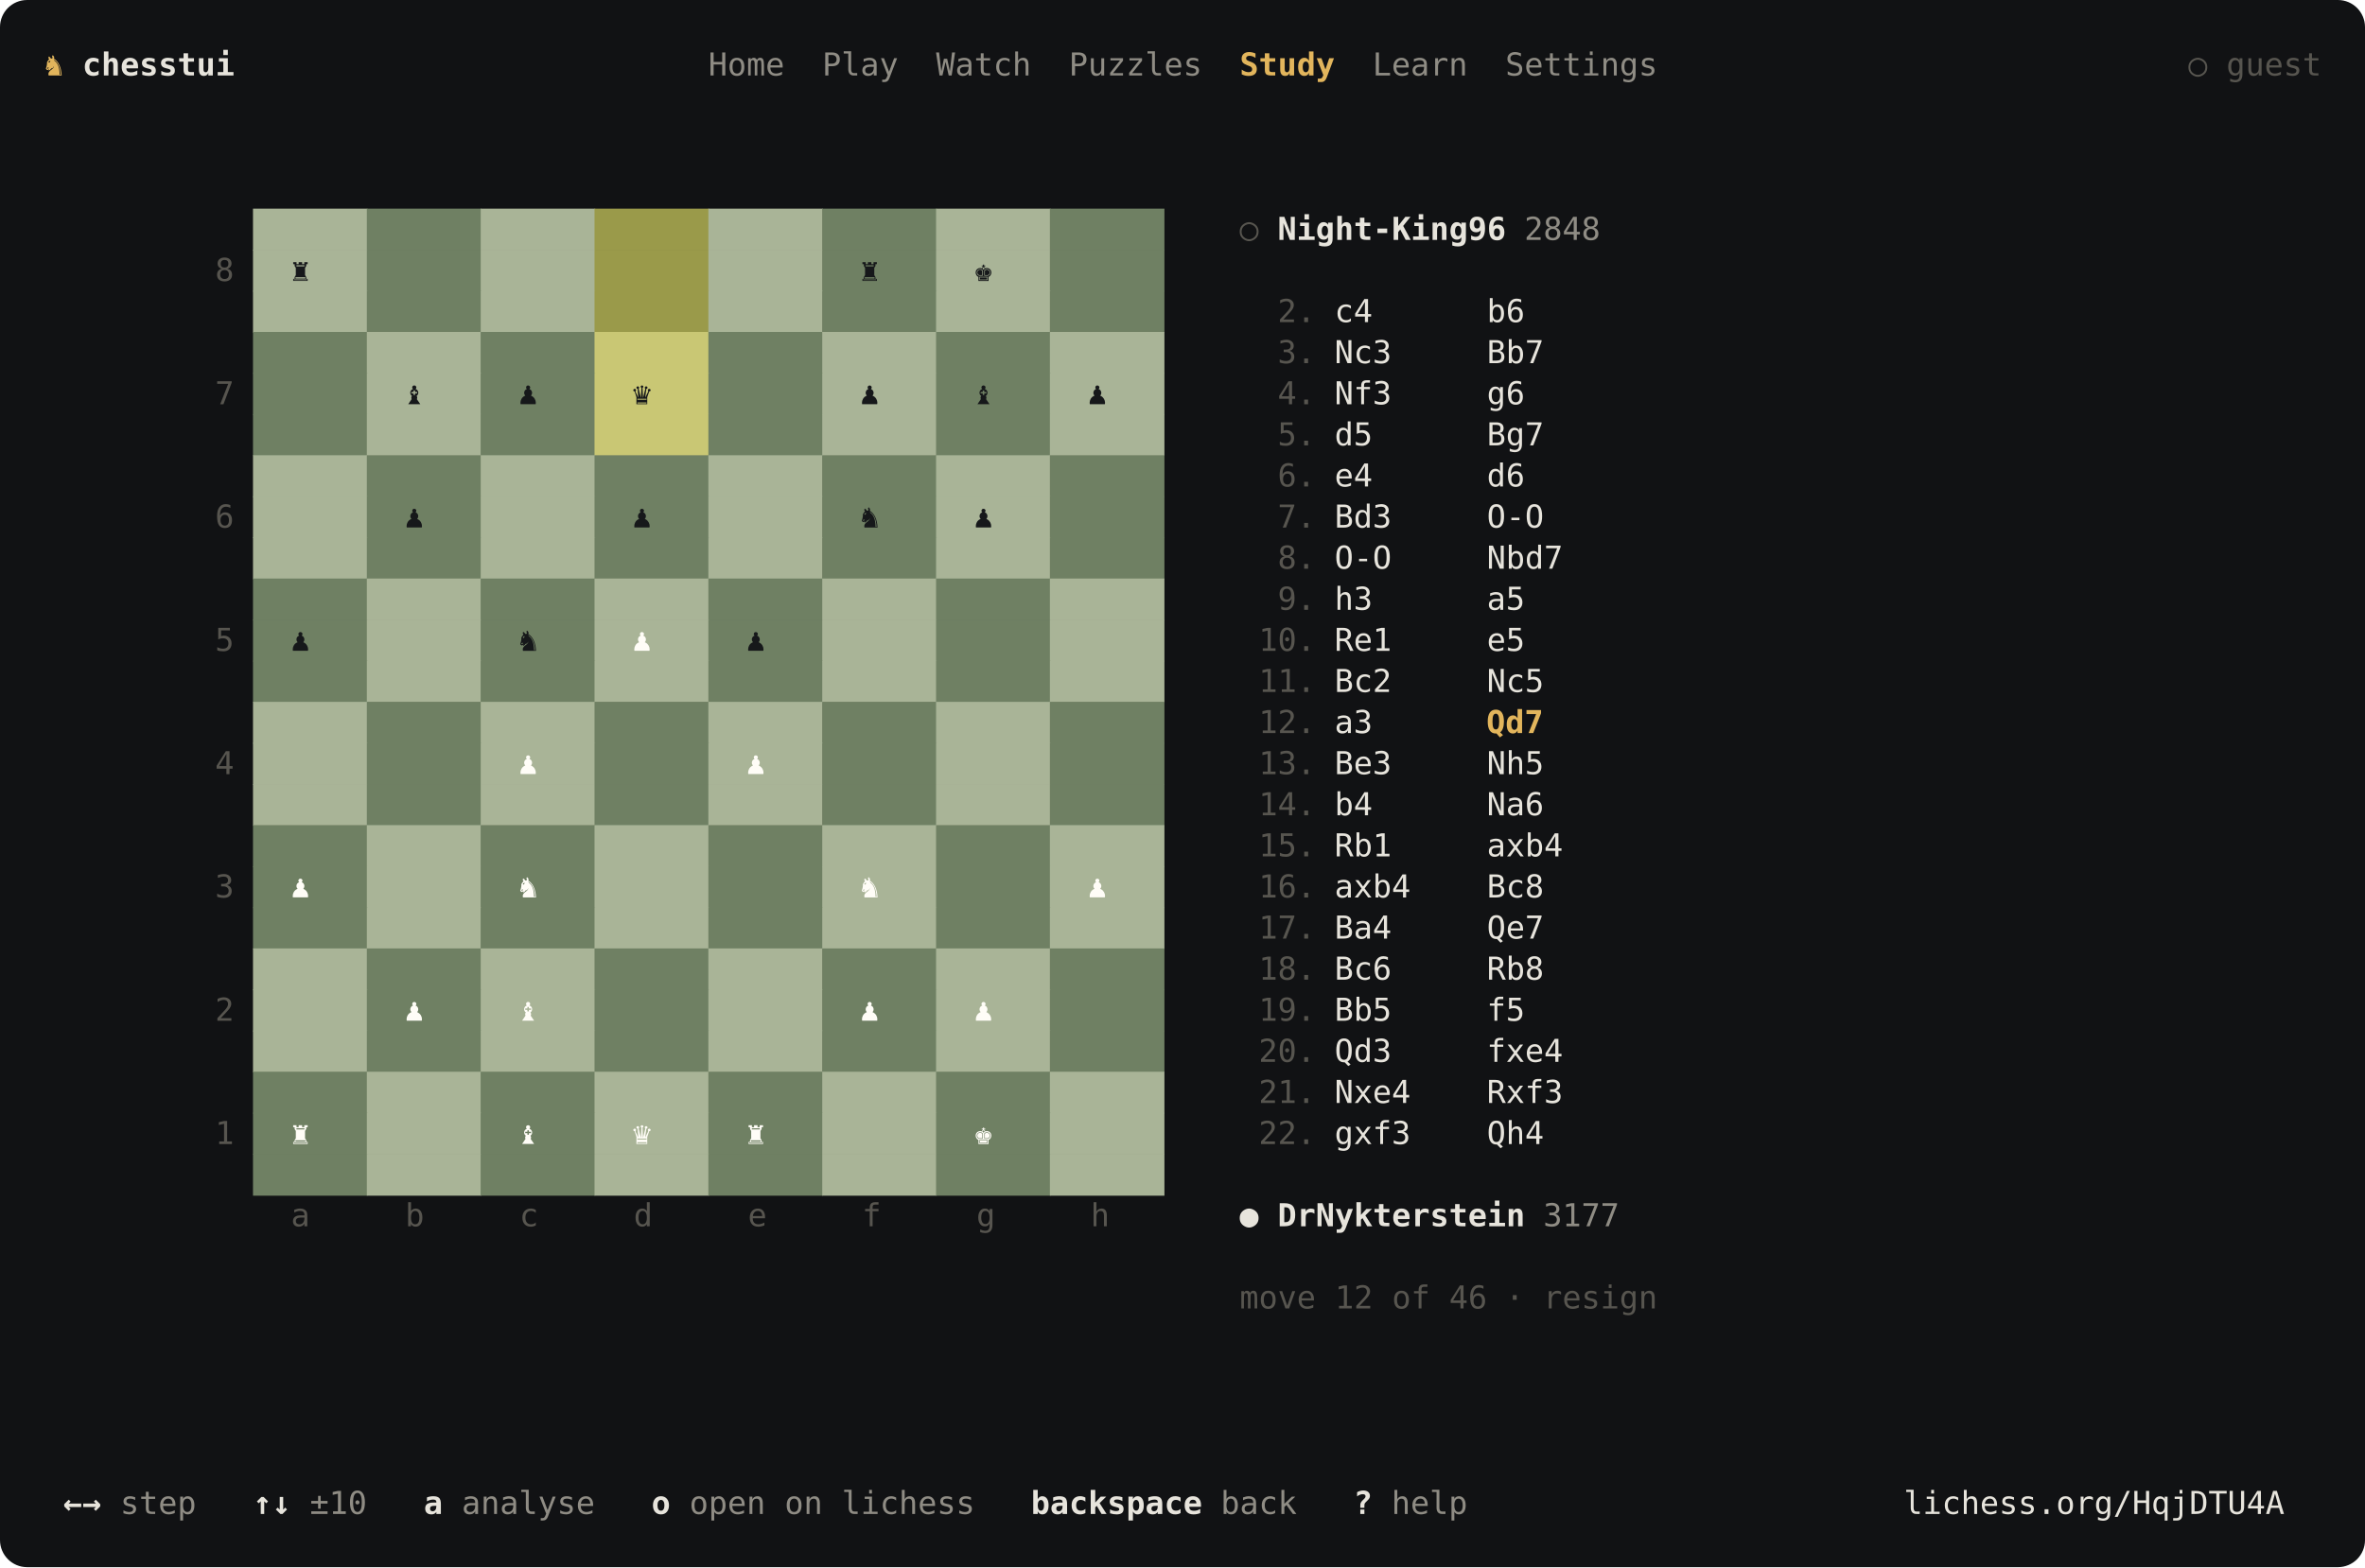
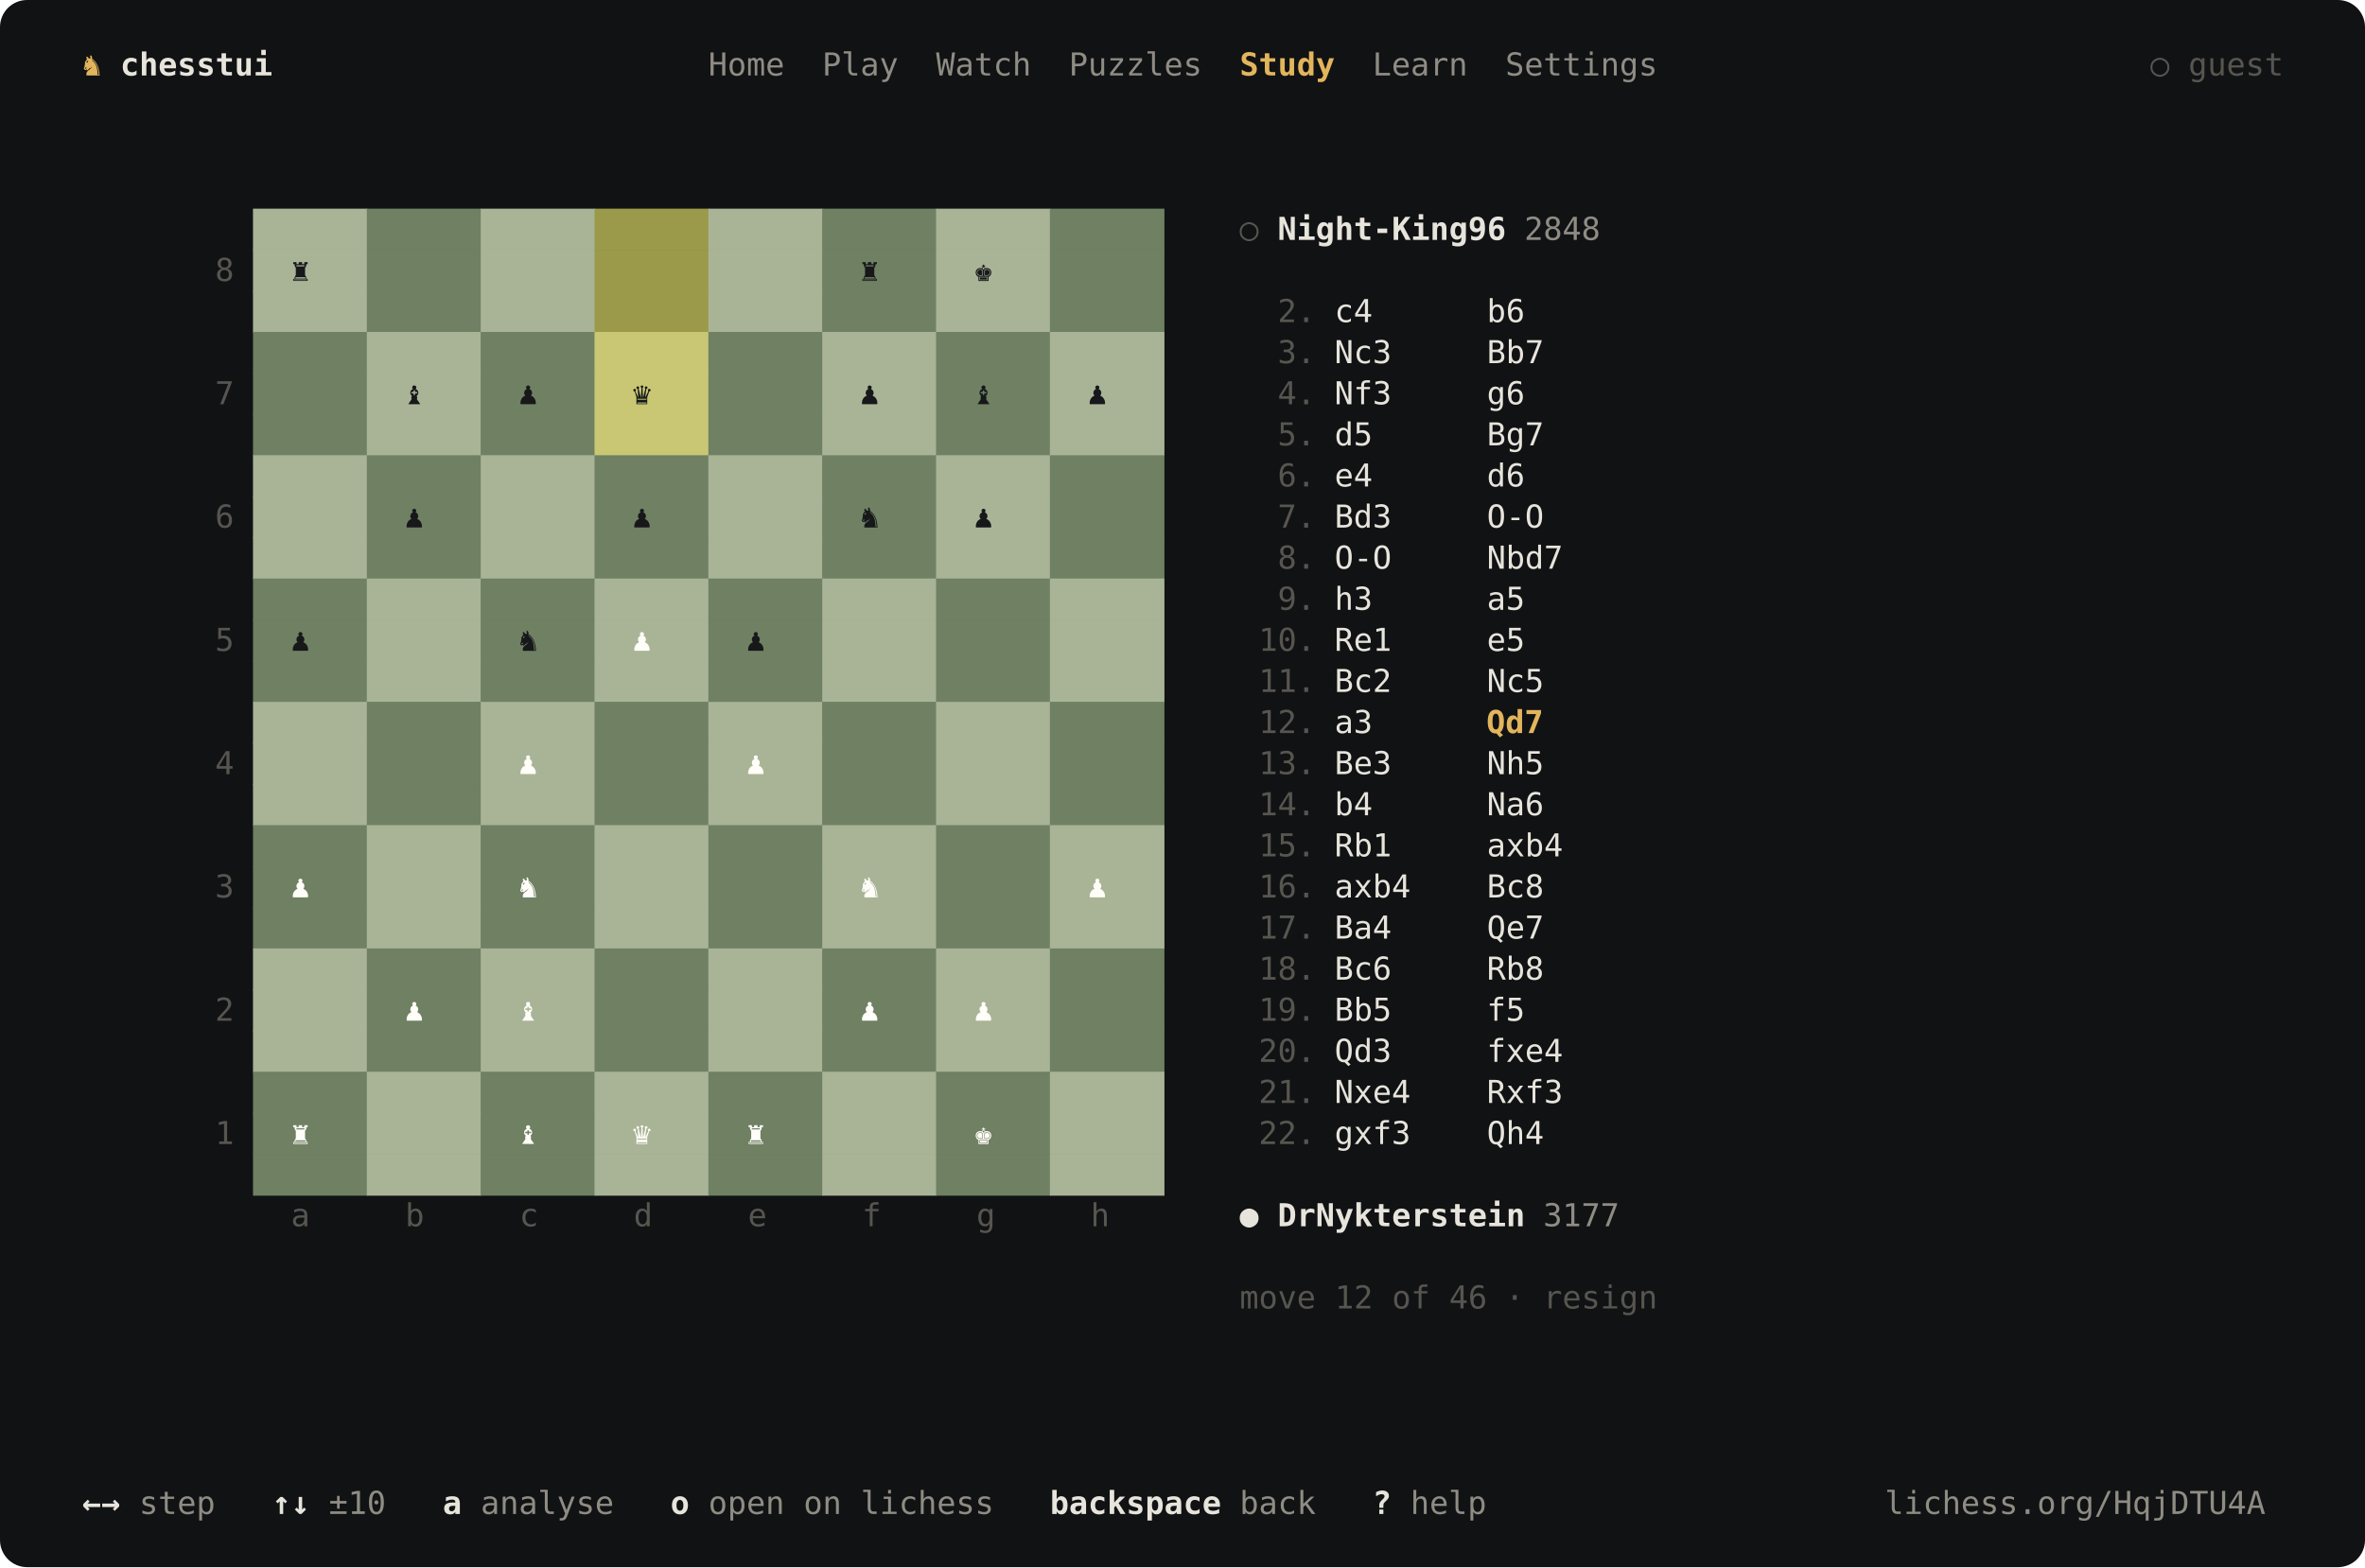
<svg xmlns="http://www.w3.org/2000/svg" viewBox="0 0 1047 694" width="1047" height="694" font-family="'JetBrains Mono','SF Mono',Menlo,Consolas,'DejaVu Sans Mono',monospace" font-size="14">
  <rect width="1047" height="694" rx="12" fill="#111214" />
  <g text-rendering="geometricPrecision">
-     <text x="23.80" y="33.43" fill="#e2b55c" font-weight="700" text-anchor="middle">♞</text>
-     <text x="36.40" y="33.43" fill="#e7e4dc" font-weight="700" xml:space="preserve" textLength="67.20" lengthAdjust="spacingAndGlyphs">chesstui</text>
+     <text x="40.60" y="33.43" fill="#e2b55c" font-weight="700" text-anchor="middle">♞</text>
+     <text x="53.20" y="33.43" fill="#e7e4dc" font-weight="700" xml:space="preserve" textLength="67.20" lengthAdjust="spacingAndGlyphs">chesstui</text>
    <text x="313.60" y="33.43" fill="#8f8c84" xml:space="preserve" textLength="33.60" lengthAdjust="spacingAndGlyphs">Home</text>
    <text x="364.00" y="33.43" fill="#8f8c84" xml:space="preserve" textLength="33.60" lengthAdjust="spacingAndGlyphs">Play</text>
    <text x="414.40" y="33.43" fill="#8f8c84" xml:space="preserve" textLength="42.00" lengthAdjust="spacingAndGlyphs">Watch</text>
    <text x="473.20" y="33.43" fill="#8f8c84" xml:space="preserve" textLength="58.80" lengthAdjust="spacingAndGlyphs">Puzzles</text>
    <text x="548.80" y="33.43" fill="#e2b55c" font-weight="700" xml:space="preserve" textLength="42.00" lengthAdjust="spacingAndGlyphs">Study</text>
    <text x="607.60" y="33.43" fill="#8f8c84" xml:space="preserve" textLength="42.00" lengthAdjust="spacingAndGlyphs">Learn</text>
    <text x="666.40" y="33.43" fill="#8f8c84" xml:space="preserve" textLength="67.20" lengthAdjust="spacingAndGlyphs">Settings</text>
-     <text x="973.00" y="33.43" fill="#57554f" text-anchor="middle">○</text>
-     <text x="985.60" y="33.43" fill="#57554f" xml:space="preserve" textLength="42.00" lengthAdjust="spacingAndGlyphs">guest</text>
+     <text x="956.20" y="33.43" fill="#57554f" text-anchor="middle">○</text>
+     <text x="968.80" y="33.43" fill="#57554f" xml:space="preserve" textLength="42.00" lengthAdjust="spacingAndGlyphs">guest</text>
    <rect x="112.00" y="92.40" width="50.70" height="18.50" fill="#a9b497" />
    <rect x="162.40" y="92.40" width="50.70" height="18.50" fill="#6f8063" />
    <rect x="212.80" y="92.40" width="50.70" height="18.50" fill="#a9b497" />
    <rect x="263.20" y="92.40" width="50.70" height="18.50" fill="#9a9a4a" />
    <rect x="313.60" y="92.40" width="50.70" height="18.50" fill="#a9b497" />
    <rect x="364.00" y="92.40" width="50.70" height="18.50" fill="#6f8063" />
    <rect x="414.40" y="92.40" width="50.70" height="18.50" fill="#a9b497" />
    <rect x="464.80" y="92.40" width="50.70" height="18.50" fill="#6f8063" />
    <text x="553.00" y="106.23" fill="#57554f" text-anchor="middle">○</text>
    <text x="565.60" y="106.23" fill="#e7e4dc" font-weight="700" xml:space="preserve" textLength="100.80" lengthAdjust="spacingAndGlyphs">Night-King96</text>
    <text x="674.80" y="106.23" fill="#8f8c84" xml:space="preserve" textLength="33.60" lengthAdjust="spacingAndGlyphs">2848</text>
    <rect x="112.00" y="110.60" width="50.70" height="18.50" fill="#a9b497" />
    <rect x="162.40" y="110.60" width="50.70" height="18.50" fill="#6f8063" />
    <rect x="212.80" y="110.60" width="50.70" height="18.50" fill="#a9b497" />
    <rect x="263.20" y="110.60" width="50.70" height="18.50" fill="#9a9a4a" />
    <rect x="313.60" y="110.60" width="50.70" height="18.50" fill="#a9b497" />
    <rect x="364.00" y="110.60" width="50.70" height="18.50" fill="#6f8063" />
    <rect x="414.40" y="110.60" width="50.70" height="18.50" fill="#a9b497" />
    <rect x="464.80" y="110.60" width="50.70" height="18.50" fill="#6f8063" />
    <text x="95.20" y="124.43" fill="#57554f" xml:space="preserve" textLength="16.80" lengthAdjust="spacingAndGlyphs">8 </text>
    <text x="133.00" y="124.43" fill="#16181a" font-weight="700" text-anchor="middle">♜</text>
    <text x="385.00" y="124.43" fill="#16181a" font-weight="700" text-anchor="middle">♜</text>
    <text x="435.40" y="124.43" fill="#16181a" font-weight="700" text-anchor="middle">♚</text>
    <rect x="112.00" y="128.80" width="50.70" height="18.50" fill="#a9b497" />
    <rect x="162.40" y="128.80" width="50.70" height="18.50" fill="#6f8063" />
    <rect x="212.80" y="128.80" width="50.70" height="18.50" fill="#a9b497" />
    <rect x="263.20" y="128.80" width="50.70" height="18.50" fill="#9a9a4a" />
    <rect x="313.60" y="128.80" width="50.70" height="18.50" fill="#a9b497" />
    <rect x="364.00" y="128.80" width="50.70" height="18.50" fill="#6f8063" />
    <rect x="414.40" y="128.80" width="50.70" height="18.50" fill="#a9b497" />
    <rect x="464.80" y="128.80" width="50.70" height="18.50" fill="#6f8063" />
    <text x="565.60" y="142.63" fill="#57554f" xml:space="preserve" textLength="25.20" lengthAdjust="spacingAndGlyphs">2. </text>
    <text x="590.80" y="142.63" fill="#e7e4dc" xml:space="preserve" textLength="134.40" lengthAdjust="spacingAndGlyphs">c4      b6      </text>
    <rect x="112.00" y="147.00" width="50.70" height="18.50" fill="#6f8063" />
    <rect x="162.40" y="147.00" width="50.70" height="18.50" fill="#a9b497" />
    <rect x="212.80" y="147.00" width="50.70" height="18.50" fill="#6f8063" />
    <rect x="263.20" y="147.00" width="50.70" height="18.50" fill="#c9c774" />
    <rect x="313.60" y="147.00" width="50.70" height="18.50" fill="#6f8063" />
    <rect x="364.00" y="147.00" width="50.70" height="18.50" fill="#a9b497" />
    <rect x="414.40" y="147.00" width="50.70" height="18.50" fill="#6f8063" />
    <rect x="464.80" y="147.00" width="50.70" height="18.50" fill="#a9b497" />
    <text x="565.60" y="160.83" fill="#57554f" xml:space="preserve" textLength="25.20" lengthAdjust="spacingAndGlyphs">3. </text>
    <text x="590.80" y="160.83" fill="#e7e4dc" xml:space="preserve" textLength="134.40" lengthAdjust="spacingAndGlyphs">Nc3     Bb7     </text>
    <rect x="112.00" y="165.20" width="50.70" height="18.50" fill="#6f8063" />
    <rect x="162.40" y="165.20" width="50.70" height="18.50" fill="#a9b497" />
    <rect x="212.80" y="165.20" width="50.70" height="18.50" fill="#6f8063" />
    <rect x="263.20" y="165.20" width="50.70" height="18.50" fill="#c9c774" />
    <rect x="313.60" y="165.20" width="50.70" height="18.50" fill="#6f8063" />
    <rect x="364.00" y="165.20" width="50.70" height="18.50" fill="#a9b497" />
    <rect x="414.40" y="165.20" width="50.70" height="18.50" fill="#6f8063" />
    <rect x="464.80" y="165.20" width="50.70" height="18.50" fill="#a9b497" />
    <text x="95.20" y="179.03" fill="#57554f" xml:space="preserve" textLength="16.80" lengthAdjust="spacingAndGlyphs">7 </text>
    <text x="183.40" y="179.03" fill="#16181a" font-weight="700" text-anchor="middle">♝</text>
    <text x="233.80" y="179.03" fill="#16181a" font-weight="700" text-anchor="middle">♟</text>
    <text x="284.20" y="179.03" fill="#16181a" font-weight="700" text-anchor="middle">♛</text>
    <text x="385.00" y="179.03" fill="#16181a" font-weight="700" text-anchor="middle">♟</text>
    <text x="435.40" y="179.03" fill="#16181a" font-weight="700" text-anchor="middle">♝</text>
    <text x="485.80" y="179.03" fill="#16181a" font-weight="700" text-anchor="middle">♟</text>
    <text x="565.60" y="179.03" fill="#57554f" xml:space="preserve" textLength="25.20" lengthAdjust="spacingAndGlyphs">4. </text>
    <text x="590.80" y="179.03" fill="#e7e4dc" xml:space="preserve" textLength="134.40" lengthAdjust="spacingAndGlyphs">Nf3     g6      </text>
    <rect x="112.00" y="183.40" width="50.70" height="18.50" fill="#6f8063" />
    <rect x="162.40" y="183.40" width="50.70" height="18.50" fill="#a9b497" />
    <rect x="212.80" y="183.40" width="50.70" height="18.50" fill="#6f8063" />
    <rect x="263.20" y="183.40" width="50.70" height="18.50" fill="#c9c774" />
    <rect x="313.60" y="183.40" width="50.70" height="18.50" fill="#6f8063" />
    <rect x="364.00" y="183.40" width="50.70" height="18.50" fill="#a9b497" />
    <rect x="414.40" y="183.40" width="50.70" height="18.50" fill="#6f8063" />
    <rect x="464.80" y="183.40" width="50.70" height="18.50" fill="#a9b497" />
    <text x="565.60" y="197.23" fill="#57554f" xml:space="preserve" textLength="25.20" lengthAdjust="spacingAndGlyphs">5. </text>
    <text x="590.80" y="197.23" fill="#e7e4dc" xml:space="preserve" textLength="134.40" lengthAdjust="spacingAndGlyphs">d5      Bg7     </text>
    <rect x="112.00" y="201.60" width="50.70" height="18.50" fill="#a9b497" />
    <rect x="162.40" y="201.60" width="50.70" height="18.50" fill="#6f8063" />
    <rect x="212.80" y="201.60" width="50.70" height="18.50" fill="#a9b497" />
    <rect x="263.20" y="201.60" width="50.70" height="18.50" fill="#6f8063" />
    <rect x="313.60" y="201.60" width="50.70" height="18.50" fill="#a9b497" />
    <rect x="364.00" y="201.60" width="50.70" height="18.50" fill="#6f8063" />
    <rect x="414.40" y="201.60" width="50.70" height="18.50" fill="#a9b497" />
    <rect x="464.80" y="201.60" width="50.70" height="18.50" fill="#6f8063" />
    <text x="565.60" y="215.43" fill="#57554f" xml:space="preserve" textLength="25.20" lengthAdjust="spacingAndGlyphs">6. </text>
    <text x="590.80" y="215.43" fill="#e7e4dc" xml:space="preserve" textLength="134.40" lengthAdjust="spacingAndGlyphs">e4      d6      </text>
    <rect x="112.00" y="219.80" width="50.70" height="18.50" fill="#a9b497" />
    <rect x="162.40" y="219.80" width="50.70" height="18.50" fill="#6f8063" />
    <rect x="212.80" y="219.80" width="50.70" height="18.50" fill="#a9b497" />
    <rect x="263.20" y="219.80" width="50.70" height="18.50" fill="#6f8063" />
    <rect x="313.60" y="219.80" width="50.70" height="18.50" fill="#a9b497" />
    <rect x="364.00" y="219.80" width="50.70" height="18.50" fill="#6f8063" />
    <rect x="414.40" y="219.80" width="50.70" height="18.50" fill="#a9b497" />
    <rect x="464.80" y="219.80" width="50.70" height="18.50" fill="#6f8063" />
    <text x="95.20" y="233.63" fill="#57554f" xml:space="preserve" textLength="16.80" lengthAdjust="spacingAndGlyphs">6 </text>
    <text x="183.40" y="233.63" fill="#16181a" font-weight="700" text-anchor="middle">♟</text>
    <text x="284.20" y="233.63" fill="#16181a" font-weight="700" text-anchor="middle">♟</text>
    <text x="385.00" y="233.63" fill="#16181a" font-weight="700" text-anchor="middle">♞</text>
    <text x="435.40" y="233.63" fill="#16181a" font-weight="700" text-anchor="middle">♟</text>
    <text x="565.60" y="233.63" fill="#57554f" xml:space="preserve" textLength="25.20" lengthAdjust="spacingAndGlyphs">7. </text>
    <text x="590.80" y="233.63" fill="#e7e4dc" xml:space="preserve" textLength="134.40" lengthAdjust="spacingAndGlyphs">Bd3     O-O     </text>
    <rect x="112.00" y="238.00" width="50.70" height="18.50" fill="#a9b497" />
    <rect x="162.40" y="238.00" width="50.70" height="18.50" fill="#6f8063" />
    <rect x="212.80" y="238.00" width="50.70" height="18.50" fill="#a9b497" />
    <rect x="263.20" y="238.00" width="50.70" height="18.50" fill="#6f8063" />
    <rect x="313.60" y="238.00" width="50.70" height="18.50" fill="#a9b497" />
    <rect x="364.00" y="238.00" width="50.70" height="18.50" fill="#6f8063" />
    <rect x="414.40" y="238.00" width="50.70" height="18.50" fill="#a9b497" />
    <rect x="464.80" y="238.00" width="50.70" height="18.50" fill="#6f8063" />
    <text x="565.60" y="251.83" fill="#57554f" xml:space="preserve" textLength="25.20" lengthAdjust="spacingAndGlyphs">8. </text>
    <text x="590.80" y="251.83" fill="#e7e4dc" xml:space="preserve" textLength="134.40" lengthAdjust="spacingAndGlyphs">O-O     Nbd7    </text>
    <rect x="112.00" y="256.20" width="50.70" height="18.50" fill="#6f8063" />
    <rect x="162.40" y="256.20" width="50.70" height="18.50" fill="#a9b497" />
    <rect x="212.80" y="256.20" width="50.70" height="18.50" fill="#6f8063" />
    <rect x="263.20" y="256.20" width="50.70" height="18.50" fill="#a9b497" />
    <rect x="313.60" y="256.20" width="50.70" height="18.50" fill="#6f8063" />
    <rect x="364.00" y="256.20" width="50.70" height="18.50" fill="#a9b497" />
    <rect x="414.40" y="256.20" width="50.70" height="18.50" fill="#6f8063" />
    <rect x="464.80" y="256.20" width="50.70" height="18.50" fill="#a9b497" />
    <text x="565.60" y="270.03" fill="#57554f" xml:space="preserve" textLength="25.20" lengthAdjust="spacingAndGlyphs">9. </text>
    <text x="590.80" y="270.03" fill="#e7e4dc" xml:space="preserve" textLength="134.40" lengthAdjust="spacingAndGlyphs">h3      a5      </text>
    <rect x="112.00" y="274.40" width="50.70" height="18.50" fill="#6f8063" />
    <rect x="162.40" y="274.40" width="50.70" height="18.50" fill="#a9b497" />
    <rect x="212.80" y="274.40" width="50.70" height="18.50" fill="#6f8063" />
    <rect x="263.20" y="274.40" width="50.70" height="18.50" fill="#a9b497" />
    <rect x="313.60" y="274.40" width="50.70" height="18.50" fill="#6f8063" />
    <rect x="364.00" y="274.40" width="50.70" height="18.50" fill="#a9b497" />
    <rect x="414.40" y="274.40" width="50.70" height="18.50" fill="#6f8063" />
    <rect x="464.80" y="274.40" width="50.70" height="18.50" fill="#a9b497" />
    <text x="95.20" y="288.23" fill="#57554f" xml:space="preserve" textLength="16.80" lengthAdjust="spacingAndGlyphs">5 </text>
    <text x="133.00" y="288.23" fill="#16181a" font-weight="700" text-anchor="middle">♟</text>
    <text x="233.80" y="288.23" fill="#16181a" font-weight="700" text-anchor="middle">♞</text>
    <text x="284.20" y="288.23" fill="#fffdf7" font-weight="700" text-anchor="middle">♟</text>
    <text x="334.60" y="288.23" fill="#16181a" font-weight="700" text-anchor="middle">♟</text>
    <text x="557.20" y="288.23" fill="#57554f" xml:space="preserve" textLength="33.60" lengthAdjust="spacingAndGlyphs">10. </text>
    <text x="590.80" y="288.23" fill="#e7e4dc" xml:space="preserve" textLength="134.40" lengthAdjust="spacingAndGlyphs">Re1     e5      </text>
    <rect x="112.00" y="292.60" width="50.70" height="18.50" fill="#6f8063" />
    <rect x="162.40" y="292.60" width="50.70" height="18.50" fill="#a9b497" />
    <rect x="212.80" y="292.60" width="50.70" height="18.50" fill="#6f8063" />
    <rect x="263.20" y="292.60" width="50.70" height="18.50" fill="#a9b497" />
    <rect x="313.60" y="292.60" width="50.70" height="18.50" fill="#6f8063" />
    <rect x="364.00" y="292.60" width="50.70" height="18.50" fill="#a9b497" />
    <rect x="414.40" y="292.60" width="50.70" height="18.50" fill="#6f8063" />
    <rect x="464.80" y="292.60" width="50.70" height="18.50" fill="#a9b497" />
    <text x="557.20" y="306.43" fill="#57554f" xml:space="preserve" textLength="33.60" lengthAdjust="spacingAndGlyphs">11. </text>
    <text x="590.80" y="306.43" fill="#e7e4dc" xml:space="preserve" textLength="134.40" lengthAdjust="spacingAndGlyphs">Bc2     Nc5     </text>
    <rect x="112.00" y="310.80" width="50.70" height="18.50" fill="#a9b497" />
    <rect x="162.40" y="310.80" width="50.70" height="18.50" fill="#6f8063" />
    <rect x="212.80" y="310.80" width="50.70" height="18.50" fill="#a9b497" />
    <rect x="263.20" y="310.80" width="50.70" height="18.50" fill="#6f8063" />
    <rect x="313.60" y="310.80" width="50.70" height="18.50" fill="#a9b497" />
    <rect x="364.00" y="310.80" width="50.70" height="18.50" fill="#6f8063" />
    <rect x="414.40" y="310.80" width="50.70" height="18.50" fill="#a9b497" />
    <rect x="464.80" y="310.80" width="50.70" height="18.50" fill="#6f8063" />
    <text x="557.20" y="324.63" fill="#57554f" xml:space="preserve" textLength="33.60" lengthAdjust="spacingAndGlyphs">12. </text>
    <text x="590.80" y="324.63" fill="#e7e4dc" xml:space="preserve" textLength="67.20" lengthAdjust="spacingAndGlyphs">a3      </text>
    <text x="658.00" y="324.63" fill="#e2b55c" font-weight="700" xml:space="preserve" textLength="67.20" lengthAdjust="spacingAndGlyphs">Qd7     </text>
    <rect x="112.00" y="329.00" width="50.70" height="18.50" fill="#a9b497" />
    <rect x="162.40" y="329.00" width="50.70" height="18.50" fill="#6f8063" />
    <rect x="212.80" y="329.00" width="50.70" height="18.50" fill="#a9b497" />
    <rect x="263.20" y="329.00" width="50.70" height="18.50" fill="#6f8063" />
    <rect x="313.60" y="329.00" width="50.70" height="18.50" fill="#a9b497" />
    <rect x="364.00" y="329.00" width="50.70" height="18.50" fill="#6f8063" />
    <rect x="414.40" y="329.00" width="50.70" height="18.50" fill="#a9b497" />
    <rect x="464.80" y="329.00" width="50.70" height="18.50" fill="#6f8063" />
    <text x="95.20" y="342.83" fill="#57554f" xml:space="preserve" textLength="16.80" lengthAdjust="spacingAndGlyphs">4 </text>
    <text x="233.80" y="342.83" fill="#fffdf7" font-weight="700" text-anchor="middle">♟</text>
    <text x="334.60" y="342.83" fill="#fffdf7" font-weight="700" text-anchor="middle">♟</text>
    <text x="557.20" y="342.83" fill="#57554f" xml:space="preserve" textLength="33.60" lengthAdjust="spacingAndGlyphs">13. </text>
    <text x="590.80" y="342.83" fill="#e7e4dc" xml:space="preserve" textLength="134.40" lengthAdjust="spacingAndGlyphs">Be3     Nh5     </text>
    <rect x="112.00" y="347.20" width="50.70" height="18.50" fill="#a9b497" />
    <rect x="162.40" y="347.20" width="50.70" height="18.50" fill="#6f8063" />
    <rect x="212.80" y="347.20" width="50.70" height="18.50" fill="#a9b497" />
    <rect x="263.20" y="347.20" width="50.70" height="18.50" fill="#6f8063" />
    <rect x="313.60" y="347.20" width="50.70" height="18.50" fill="#a9b497" />
    <rect x="364.00" y="347.20" width="50.70" height="18.50" fill="#6f8063" />
    <rect x="414.40" y="347.20" width="50.70" height="18.50" fill="#a9b497" />
    <rect x="464.80" y="347.20" width="50.70" height="18.50" fill="#6f8063" />
    <text x="557.20" y="361.03" fill="#57554f" xml:space="preserve" textLength="33.60" lengthAdjust="spacingAndGlyphs">14. </text>
    <text x="590.80" y="361.03" fill="#e7e4dc" xml:space="preserve" textLength="134.40" lengthAdjust="spacingAndGlyphs">b4      Na6     </text>
    <rect x="112.00" y="365.40" width="50.70" height="18.50" fill="#6f8063" />
    <rect x="162.40" y="365.40" width="50.70" height="18.50" fill="#a9b497" />
    <rect x="212.80" y="365.40" width="50.70" height="18.50" fill="#6f8063" />
    <rect x="263.20" y="365.40" width="50.70" height="18.50" fill="#a9b497" />
    <rect x="313.60" y="365.40" width="50.70" height="18.50" fill="#6f8063" />
    <rect x="364.00" y="365.40" width="50.70" height="18.50" fill="#a9b497" />
    <rect x="414.40" y="365.40" width="50.70" height="18.50" fill="#6f8063" />
    <rect x="464.80" y="365.40" width="50.70" height="18.50" fill="#a9b497" />
    <text x="557.20" y="379.23" fill="#57554f" xml:space="preserve" textLength="33.60" lengthAdjust="spacingAndGlyphs">15. </text>
    <text x="590.80" y="379.23" fill="#e7e4dc" xml:space="preserve" textLength="134.40" lengthAdjust="spacingAndGlyphs">Rb1     axb4    </text>
    <rect x="112.00" y="383.60" width="50.70" height="18.50" fill="#6f8063" />
    <rect x="162.40" y="383.60" width="50.70" height="18.50" fill="#a9b497" />
    <rect x="212.80" y="383.60" width="50.70" height="18.50" fill="#6f8063" />
    <rect x="263.20" y="383.60" width="50.70" height="18.50" fill="#a9b497" />
    <rect x="313.60" y="383.60" width="50.70" height="18.50" fill="#6f8063" />
    <rect x="364.00" y="383.60" width="50.70" height="18.50" fill="#a9b497" />
    <rect x="414.40" y="383.60" width="50.70" height="18.50" fill="#6f8063" />
    <rect x="464.80" y="383.60" width="50.70" height="18.50" fill="#a9b497" />
    <text x="95.20" y="397.43" fill="#57554f" xml:space="preserve" textLength="16.80" lengthAdjust="spacingAndGlyphs">3 </text>
    <text x="133.00" y="397.43" fill="#fffdf7" font-weight="700" text-anchor="middle">♟</text>
    <text x="233.80" y="397.43" fill="#fffdf7" font-weight="700" text-anchor="middle">♞</text>
    <text x="385.00" y="397.43" fill="#fffdf7" font-weight="700" text-anchor="middle">♞</text>
    <text x="485.80" y="397.43" fill="#fffdf7" font-weight="700" text-anchor="middle">♟</text>
    <text x="557.20" y="397.43" fill="#57554f" xml:space="preserve" textLength="33.60" lengthAdjust="spacingAndGlyphs">16. </text>
    <text x="590.80" y="397.43" fill="#e7e4dc" xml:space="preserve" textLength="134.40" lengthAdjust="spacingAndGlyphs">axb4    Bc8     </text>
    <rect x="112.00" y="401.80" width="50.70" height="18.50" fill="#6f8063" />
    <rect x="162.40" y="401.80" width="50.70" height="18.50" fill="#a9b497" />
    <rect x="212.80" y="401.80" width="50.70" height="18.50" fill="#6f8063" />
    <rect x="263.20" y="401.80" width="50.70" height="18.50" fill="#a9b497" />
    <rect x="313.60" y="401.80" width="50.70" height="18.50" fill="#6f8063" />
    <rect x="364.00" y="401.80" width="50.70" height="18.50" fill="#a9b497" />
    <rect x="414.40" y="401.80" width="50.70" height="18.50" fill="#6f8063" />
    <rect x="464.80" y="401.80" width="50.70" height="18.50" fill="#a9b497" />
    <text x="557.20" y="415.63" fill="#57554f" xml:space="preserve" textLength="33.60" lengthAdjust="spacingAndGlyphs">17. </text>
    <text x="590.80" y="415.63" fill="#e7e4dc" xml:space="preserve" textLength="134.40" lengthAdjust="spacingAndGlyphs">Ba4     Qe7     </text>
    <rect x="112.00" y="420.00" width="50.70" height="18.50" fill="#a9b497" />
    <rect x="162.40" y="420.00" width="50.70" height="18.50" fill="#6f8063" />
    <rect x="212.80" y="420.00" width="50.70" height="18.50" fill="#a9b497" />
    <rect x="263.20" y="420.00" width="50.70" height="18.50" fill="#6f8063" />
    <rect x="313.60" y="420.00" width="50.70" height="18.50" fill="#a9b497" />
    <rect x="364.00" y="420.00" width="50.70" height="18.50" fill="#6f8063" />
    <rect x="414.40" y="420.00" width="50.70" height="18.50" fill="#a9b497" />
    <rect x="464.80" y="420.00" width="50.70" height="18.50" fill="#6f8063" />
    <text x="557.20" y="433.83" fill="#57554f" xml:space="preserve" textLength="33.60" lengthAdjust="spacingAndGlyphs">18. </text>
    <text x="590.80" y="433.83" fill="#e7e4dc" xml:space="preserve" textLength="134.40" lengthAdjust="spacingAndGlyphs">Bc6     Rb8     </text>
    <rect x="112.00" y="438.20" width="50.70" height="18.50" fill="#a9b497" />
    <rect x="162.40" y="438.20" width="50.70" height="18.50" fill="#6f8063" />
    <rect x="212.80" y="438.20" width="50.70" height="18.50" fill="#a9b497" />
    <rect x="263.20" y="438.20" width="50.70" height="18.50" fill="#6f8063" />
    <rect x="313.60" y="438.20" width="50.70" height="18.50" fill="#a9b497" />
    <rect x="364.00" y="438.20" width="50.70" height="18.50" fill="#6f8063" />
    <rect x="414.40" y="438.20" width="50.70" height="18.50" fill="#a9b497" />
    <rect x="464.80" y="438.20" width="50.70" height="18.50" fill="#6f8063" />
    <text x="95.20" y="452.03" fill="#57554f" xml:space="preserve" textLength="16.80" lengthAdjust="spacingAndGlyphs">2 </text>
    <text x="183.40" y="452.03" fill="#fffdf7" font-weight="700" text-anchor="middle">♟</text>
    <text x="233.80" y="452.03" fill="#fffdf7" font-weight="700" text-anchor="middle">♝</text>
    <text x="385.00" y="452.03" fill="#fffdf7" font-weight="700" text-anchor="middle">♟</text>
    <text x="435.40" y="452.03" fill="#fffdf7" font-weight="700" text-anchor="middle">♟</text>
    <text x="557.20" y="452.03" fill="#57554f" xml:space="preserve" textLength="33.60" lengthAdjust="spacingAndGlyphs">19. </text>
    <text x="590.80" y="452.03" fill="#e7e4dc" xml:space="preserve" textLength="134.40" lengthAdjust="spacingAndGlyphs">Bb5     f5      </text>
    <rect x="112.00" y="456.40" width="50.70" height="18.50" fill="#a9b497" />
    <rect x="162.40" y="456.40" width="50.70" height="18.50" fill="#6f8063" />
    <rect x="212.80" y="456.40" width="50.70" height="18.50" fill="#a9b497" />
    <rect x="263.20" y="456.40" width="50.70" height="18.50" fill="#6f8063" />
    <rect x="313.60" y="456.40" width="50.70" height="18.50" fill="#a9b497" />
    <rect x="364.00" y="456.40" width="50.70" height="18.50" fill="#6f8063" />
    <rect x="414.40" y="456.40" width="50.70" height="18.50" fill="#a9b497" />
    <rect x="464.80" y="456.40" width="50.70" height="18.50" fill="#6f8063" />
    <text x="557.20" y="470.23" fill="#57554f" xml:space="preserve" textLength="33.60" lengthAdjust="spacingAndGlyphs">20. </text>
    <text x="590.80" y="470.23" fill="#e7e4dc" xml:space="preserve" textLength="134.40" lengthAdjust="spacingAndGlyphs">Qd3     fxe4    </text>
    <rect x="112.00" y="474.60" width="50.70" height="18.50" fill="#6f8063" />
    <rect x="162.40" y="474.60" width="50.70" height="18.50" fill="#a9b497" />
    <rect x="212.80" y="474.60" width="50.70" height="18.50" fill="#6f8063" />
    <rect x="263.20" y="474.60" width="50.70" height="18.50" fill="#a9b497" />
    <rect x="313.60" y="474.60" width="50.70" height="18.50" fill="#6f8063" />
    <rect x="364.00" y="474.60" width="50.70" height="18.50" fill="#a9b497" />
    <rect x="414.40" y="474.60" width="50.70" height="18.50" fill="#6f8063" />
    <rect x="464.80" y="474.60" width="50.70" height="18.50" fill="#a9b497" />
    <text x="557.20" y="488.43" fill="#57554f" xml:space="preserve" textLength="33.60" lengthAdjust="spacingAndGlyphs">21. </text>
    <text x="590.80" y="488.43" fill="#e7e4dc" xml:space="preserve" textLength="134.40" lengthAdjust="spacingAndGlyphs">Nxe4    Rxf3    </text>
    <rect x="112.00" y="492.80" width="50.70" height="18.50" fill="#6f8063" />
    <rect x="162.40" y="492.80" width="50.70" height="18.50" fill="#a9b497" />
    <rect x="212.80" y="492.80" width="50.70" height="18.50" fill="#6f8063" />
    <rect x="263.20" y="492.80" width="50.70" height="18.50" fill="#a9b497" />
    <rect x="313.60" y="492.80" width="50.70" height="18.50" fill="#6f8063" />
    <rect x="364.00" y="492.80" width="50.70" height="18.50" fill="#a9b497" />
    <rect x="414.40" y="492.80" width="50.70" height="18.50" fill="#6f8063" />
    <rect x="464.80" y="492.80" width="50.70" height="18.50" fill="#a9b497" />
    <text x="95.20" y="506.63" fill="#57554f" xml:space="preserve" textLength="16.80" lengthAdjust="spacingAndGlyphs">1 </text>
    <text x="133.00" y="506.63" fill="#fffdf7" font-weight="700" text-anchor="middle">♜</text>
    <text x="233.80" y="506.63" fill="#fffdf7" font-weight="700" text-anchor="middle">♝</text>
    <text x="284.20" y="506.63" fill="#fffdf7" font-weight="700" text-anchor="middle">♛</text>
    <text x="334.60" y="506.63" fill="#fffdf7" font-weight="700" text-anchor="middle">♜</text>
    <text x="435.40" y="506.63" fill="#fffdf7" font-weight="700" text-anchor="middle">♚</text>
    <text x="557.20" y="506.63" fill="#57554f" xml:space="preserve" textLength="33.60" lengthAdjust="spacingAndGlyphs">22. </text>
    <text x="590.80" y="506.63" fill="#e7e4dc" xml:space="preserve" textLength="134.40" lengthAdjust="spacingAndGlyphs">gxf3    Qh4     </text>
    <rect x="112.00" y="511.00" width="50.70" height="18.50" fill="#6f8063" />
    <rect x="162.40" y="511.00" width="50.70" height="18.50" fill="#a9b497" />
    <rect x="212.80" y="511.00" width="50.70" height="18.50" fill="#6f8063" />
    <rect x="263.20" y="511.00" width="50.70" height="18.50" fill="#a9b497" />
    <rect x="313.60" y="511.00" width="50.70" height="18.50" fill="#6f8063" />
    <rect x="364.00" y="511.00" width="50.70" height="18.50" fill="#a9b497" />
    <rect x="414.40" y="511.00" width="50.70" height="18.50" fill="#6f8063" />
    <rect x="464.80" y="511.00" width="50.70" height="18.50" fill="#a9b497" />
    <text x="128.80" y="543.03" fill="#57554f" xml:space="preserve" textLength="386.40" lengthAdjust="spacingAndGlyphs">a     b     c     d     e     f     g     h   </text>
    <text x="553.00" y="543.03" fill="#e7e4dc" text-anchor="middle">●</text>
    <text x="565.60" y="543.03" fill="#e7e4dc" font-weight="700" xml:space="preserve" textLength="109.20" lengthAdjust="spacingAndGlyphs">DrNykterstein</text>
    <text x="683.20" y="543.03" fill="#8f8c84" xml:space="preserve" textLength="33.60" lengthAdjust="spacingAndGlyphs">3177</text>
    <text x="548.80" y="579.43" fill="#57554f" xml:space="preserve" textLength="117.60" lengthAdjust="spacingAndGlyphs">move 12 of 46 </text>
    <text x="670.60" y="579.43" fill="#57554f" text-anchor="middle">·</text>
    <text x="683.20" y="579.43" fill="#57554f" xml:space="preserve" textLength="50.40" lengthAdjust="spacingAndGlyphs">resign</text>
-     <text x="32.20" y="670.43" fill="#e7e4dc" font-weight="700" text-anchor="middle">←</text>
-     <text x="40.60" y="670.43" fill="#e7e4dc" font-weight="700" text-anchor="middle">→</text>
-     <text x="53.20" y="670.43" fill="#8f8c84" xml:space="preserve" textLength="33.60" lengthAdjust="spacingAndGlyphs">step</text>
-     <text x="116.20" y="670.43" fill="#e7e4dc" font-weight="700" text-anchor="middle">↑</text>
-     <text x="124.60" y="670.43" fill="#e7e4dc" font-weight="700" text-anchor="middle">↓</text>
-     <text x="141.40" y="670.43" fill="#8f8c84" text-anchor="middle">±</text>
-     <text x="145.60" y="670.43" fill="#8f8c84" xml:space="preserve" textLength="16.80" lengthAdjust="spacingAndGlyphs">10</text>
-     <text x="187.60" y="670.43" fill="#e7e4dc" font-weight="700" xml:space="preserve" textLength="8.40" lengthAdjust="spacingAndGlyphs">a</text>
-     <text x="204.40" y="670.43" fill="#8f8c84" xml:space="preserve" textLength="58.80" lengthAdjust="spacingAndGlyphs">analyse</text>
-     <text x="288.40" y="670.43" fill="#e7e4dc" font-weight="700" xml:space="preserve" textLength="8.40" lengthAdjust="spacingAndGlyphs">o</text>
-     <text x="305.20" y="670.43" fill="#8f8c84" xml:space="preserve" textLength="126.00" lengthAdjust="spacingAndGlyphs">open on lichess</text>
-     <text x="456.40" y="670.43" fill="#e7e4dc" font-weight="700" xml:space="preserve" textLength="75.60" lengthAdjust="spacingAndGlyphs">backspace</text>
-     <text x="540.40" y="670.43" fill="#8f8c84" xml:space="preserve" textLength="33.60" lengthAdjust="spacingAndGlyphs">back</text>
-     <text x="599.20" y="670.43" fill="#e7e4dc" font-weight="700" xml:space="preserve" textLength="8.40" lengthAdjust="spacingAndGlyphs">?</text>
-     <text x="616.00" y="670.43" fill="#8f8c84" xml:space="preserve" textLength="33.60" lengthAdjust="spacingAndGlyphs">help</text>
-     <text x="842.80" y="670.43" fill="#e7e4dc" xml:space="preserve" textLength="176.40" lengthAdjust="spacingAndGlyphs">lichess.org/HqjDTU4A </text>
+     <text x="40.60" y="670.43" fill="#e7e4dc" font-weight="700" text-anchor="middle">←</text>
+     <text x="49.00" y="670.43" fill="#e7e4dc" font-weight="700" text-anchor="middle">→</text>
+     <text x="61.60" y="670.43" fill="#8f8c84" xml:space="preserve" textLength="33.60" lengthAdjust="spacingAndGlyphs">step</text>
+     <text x="124.60" y="670.43" fill="#e7e4dc" font-weight="700" text-anchor="middle">↑</text>
+     <text x="133.00" y="670.43" fill="#e7e4dc" font-weight="700" text-anchor="middle">↓</text>
+     <text x="149.80" y="670.43" fill="#8f8c84" text-anchor="middle">±</text>
+     <text x="154.00" y="670.43" fill="#8f8c84" xml:space="preserve" textLength="16.80" lengthAdjust="spacingAndGlyphs">10</text>
+     <text x="196.00" y="670.43" fill="#e7e4dc" font-weight="700" xml:space="preserve" textLength="8.40" lengthAdjust="spacingAndGlyphs">a</text>
+     <text x="212.80" y="670.43" fill="#8f8c84" xml:space="preserve" textLength="58.80" lengthAdjust="spacingAndGlyphs">analyse</text>
+     <text x="296.80" y="670.43" fill="#e7e4dc" font-weight="700" xml:space="preserve" textLength="8.40" lengthAdjust="spacingAndGlyphs">o</text>
+     <text x="313.60" y="670.43" fill="#8f8c84" xml:space="preserve" textLength="126.00" lengthAdjust="spacingAndGlyphs">open on lichess</text>
+     <text x="464.80" y="670.43" fill="#e7e4dc" font-weight="700" xml:space="preserve" textLength="75.60" lengthAdjust="spacingAndGlyphs">backspace</text>
+     <text x="548.80" y="670.43" fill="#8f8c84" xml:space="preserve" textLength="33.60" lengthAdjust="spacingAndGlyphs">back</text>
+     <text x="607.60" y="670.43" fill="#e7e4dc" font-weight="700" xml:space="preserve" textLength="8.40" lengthAdjust="spacingAndGlyphs">?</text>
+     <text x="624.40" y="670.43" fill="#8f8c84" xml:space="preserve" textLength="33.60" lengthAdjust="spacingAndGlyphs">help</text>
+     <text x="834.40" y="670.43" fill="#8f8c84" xml:space="preserve" textLength="168.00" lengthAdjust="spacingAndGlyphs">lichess.org/HqjDTU4A</text>
  </g>
</svg>
